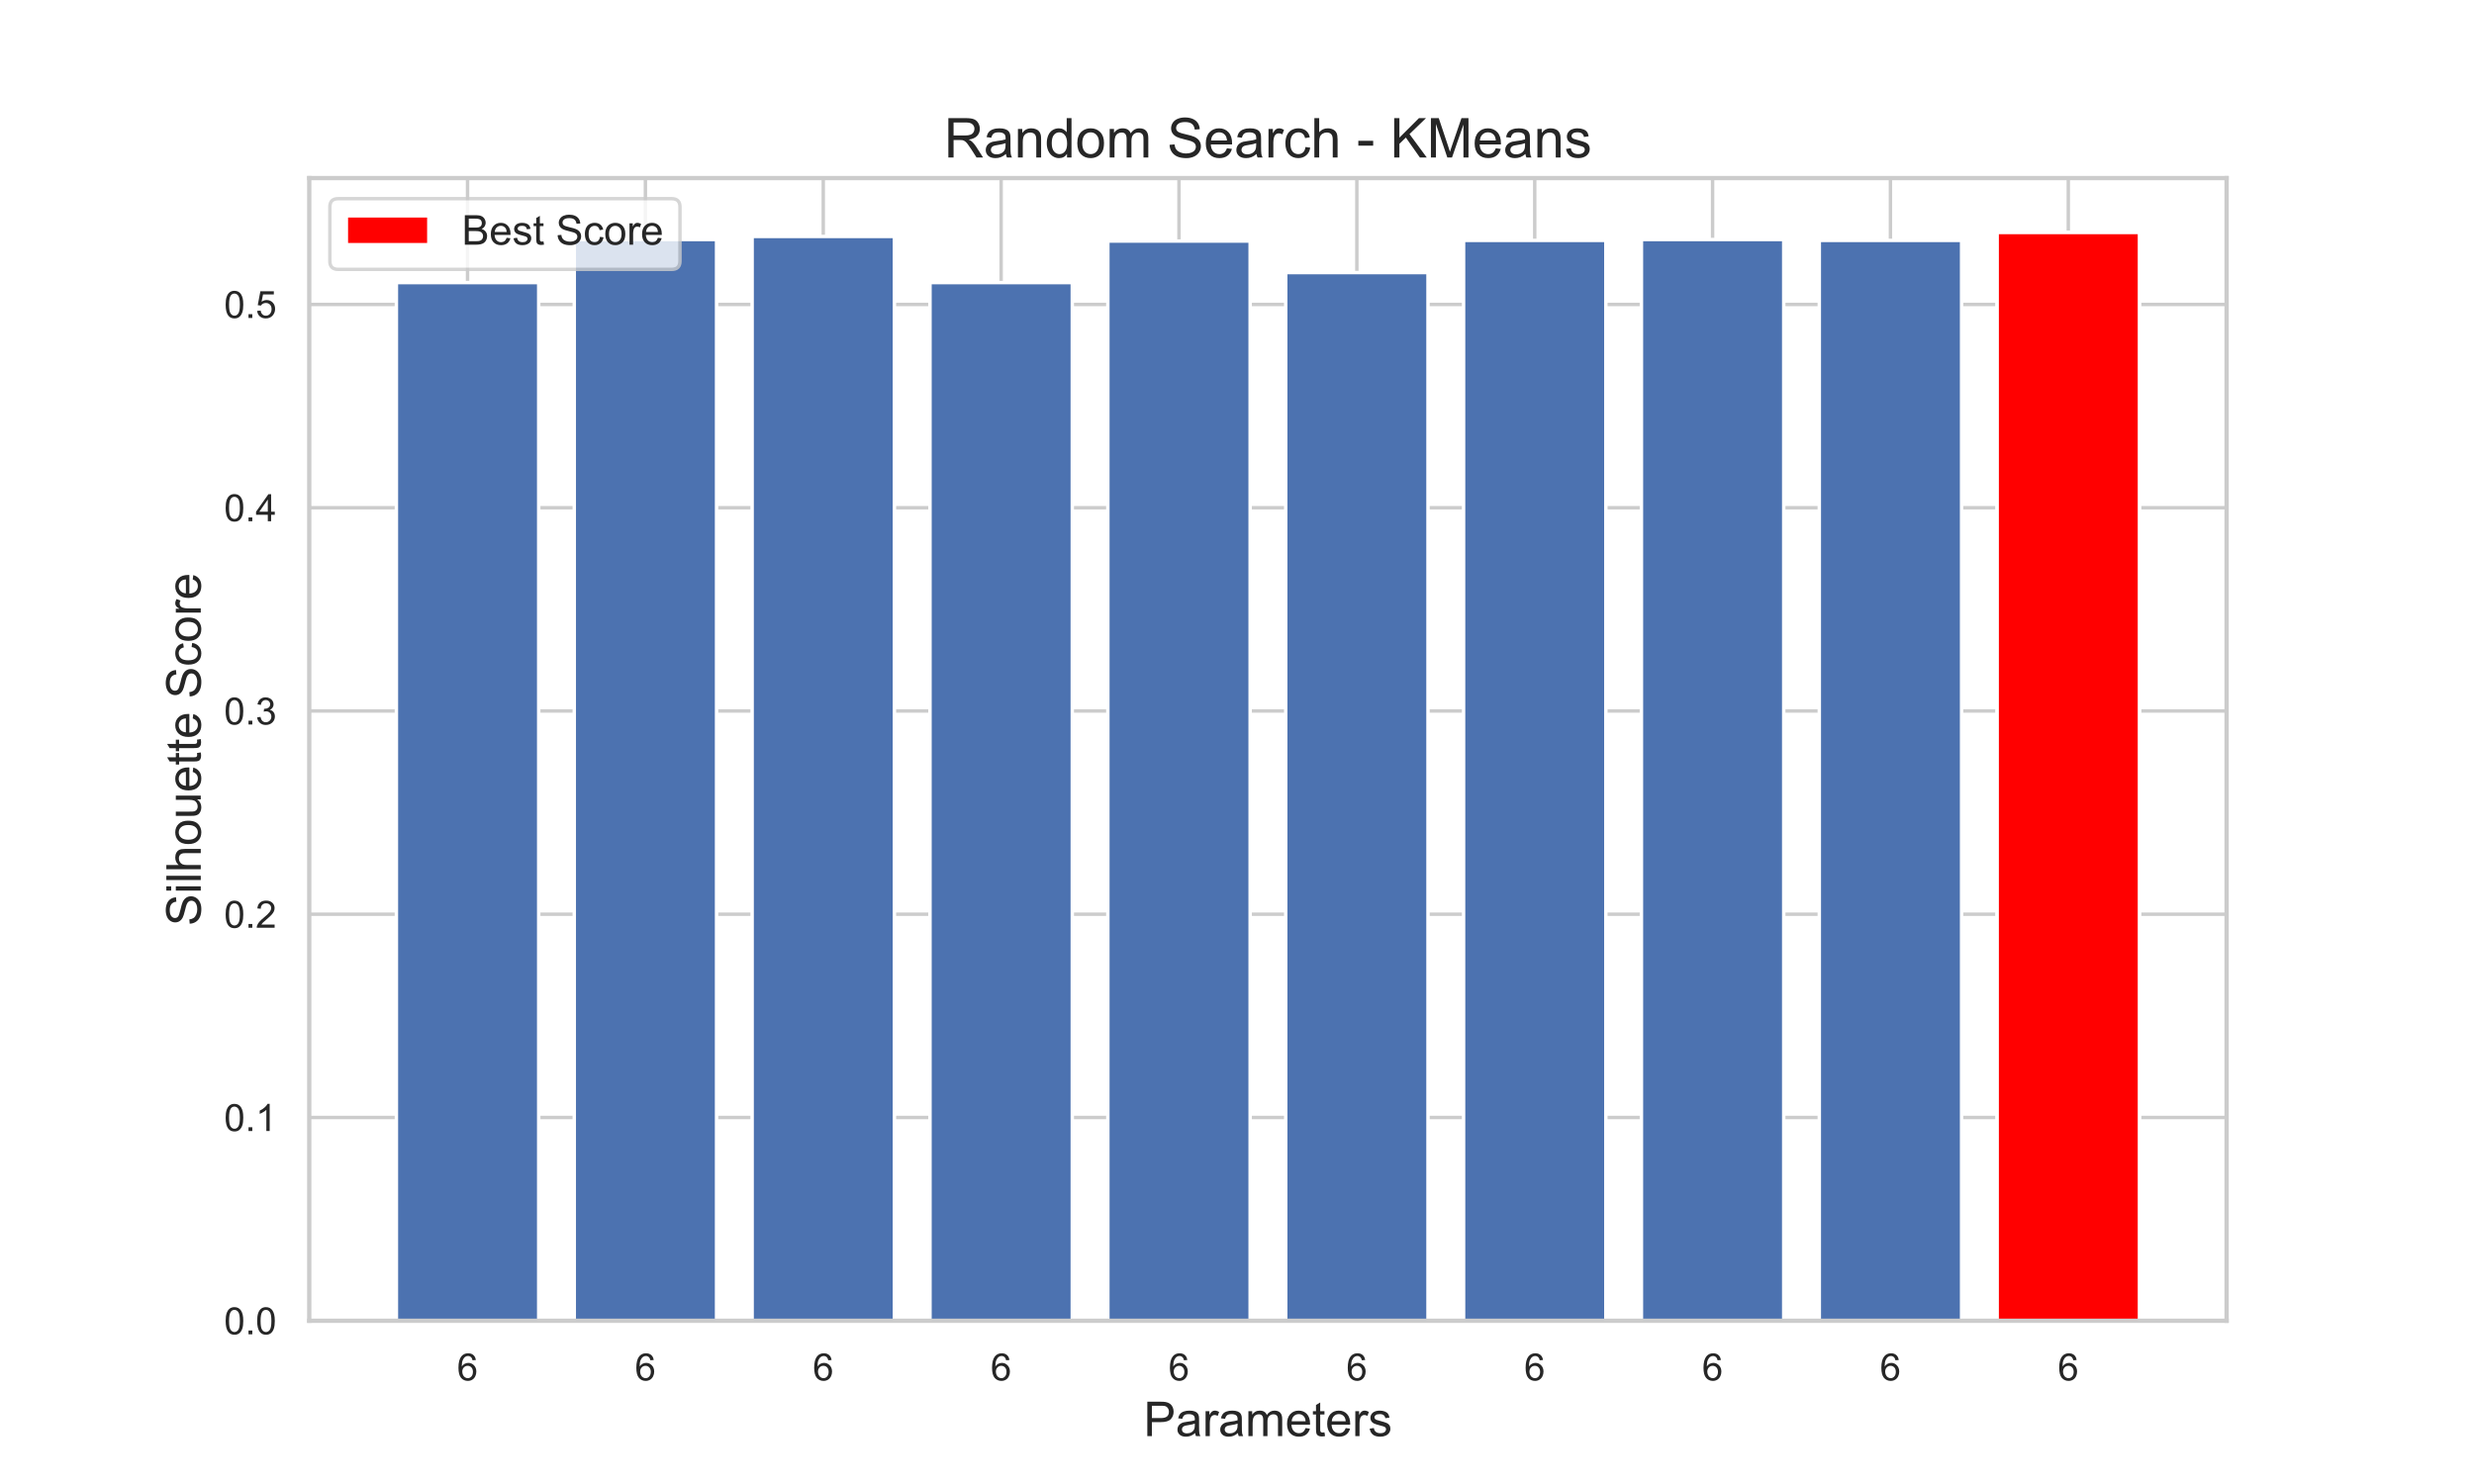
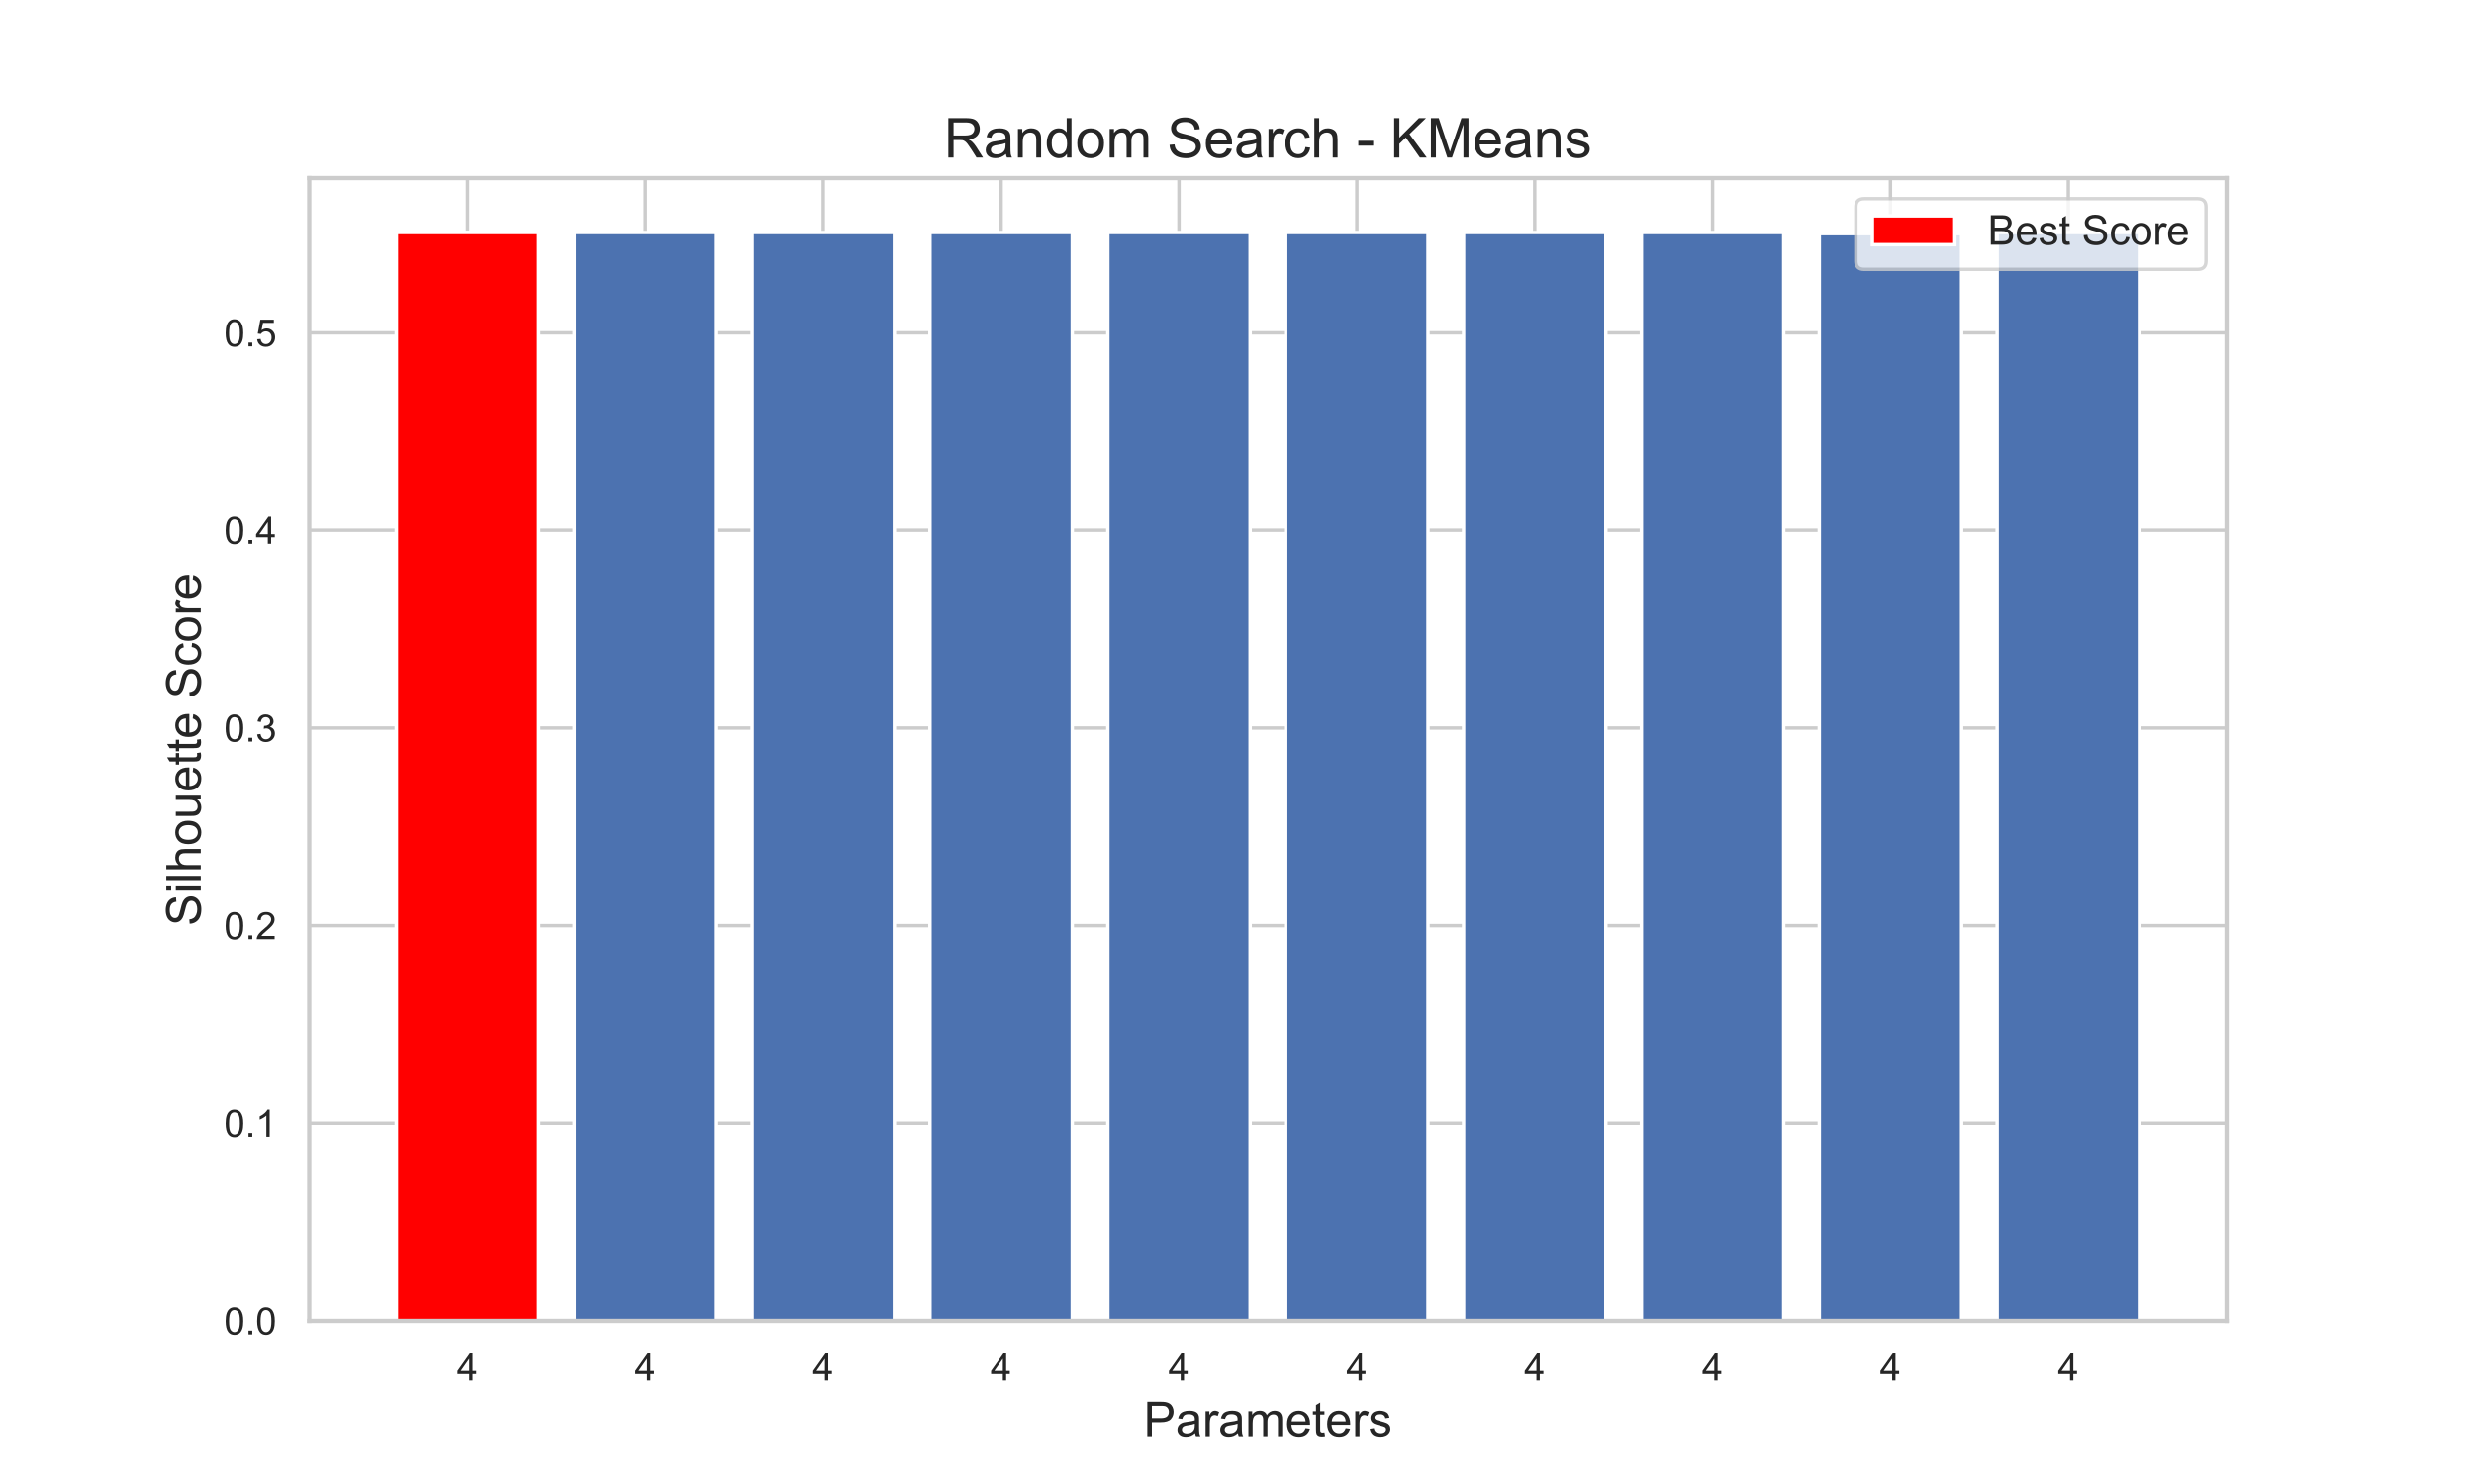
<svg xmlns="http://www.w3.org/2000/svg" xmlns:xlink="http://www.w3.org/1999/xlink" width="720pt" height="432pt" viewBox="0 0 720 432" version="1.1">
  <defs>
    <style type="text/css">*{stroke-linejoin: round; stroke-linecap: butt}</style>
  </defs>
  <g id="figure_1">
    <g id="patch_1">
      <path d="M 0 432  L 720 432  L 720 0  L 0 0  z " style="fill: #ffffff" />
    </g>
    <g id="axes_1">
      <g id="patch_2">
        <path d="M 90 384.48  L 648 384.48  L 648 51.84  L 90 51.84  z " style="fill: #ffffff" />
      </g>
      <g id="matplotlib.axis_1">
        <g id="xtick_1">
          <g id="line2d_1">
-             <path d="M 136.069 384.48  L 136.069 51.84  " clip-path="url(#p07b2044333)" style="fill: none; stroke: #cccccc; stroke-linecap: round" />
+             <path d="M 136.069 384.48  L 136.069 51.84  " clip-path="url(#pa84cc6e5fb)" style="fill: none; stroke: #cccccc; stroke-linecap: round" />
          </g>
          <g id="text_1">
            <g style="fill: #262626" transform="translate(133.0101 401.8536) scale(0.11 -0.11)">
              <defs>
-                 <path id="ArialMT-36" d="M 3184 3459  L 2625 3416  Q 2550 3747 2413 3897  Q 2184 4138 1850 4138  Q 1581 4138 1378 3988  Q 1113 3794 959 3422  Q 806 3050 800 2363  Q 1003 2672 1297 2822  Q 1591 2972 1913 2972  Q 2475 2972 2870 2558  Q 3266 2144 3266 1488  Q 3266 1056 3080 686  Q 2894 316 2569 119  Q 2244 -78 1831 -78  Q 1128 -78 684 439  Q 241 956 241 2144  Q 241 3472 731 4075  Q 1159 4600 1884 4600  Q 2425 4600 2770 4297  Q 3116 3994 3184 3459  z M 888 1484  Q 888 1194 1011 928  Q 1134 663 1356 523  Q 1578 384 1822 384  Q 2178 384 2434 671  Q 2691 959 2691 1453  Q 2691 1928 2437 2201  Q 2184 2475 1800 2475  Q 1419 2475 1153 2201  Q 888 1928 888 1484  z " transform="scale(0.015625)" />
-               </defs>
-               <use xlink:href="#ArialMT-36" />
+                 <path id="ArialMT-34" d="M 2069 0  L 2069 1097  L 81 1097  L 81 1613  L 2172 4581  L 2631 4581  L 2631 1613  L 3250 1613  L 3250 1097  L 2631 1097  L 2631 0  L 2069 0  z M 2069 1613  L 2069 3678  L 634 1613  L 2069 1613  z " transform="scale(0.015625)" />
+               </defs>
+               <use xlink:href="#ArialMT-34" />
            </g>
          </g>
        </g>
        <g id="xtick_2">
          <g id="line2d_2">
-             <path d="M 187.831 384.48  L 187.831 51.84  " clip-path="url(#p07b2044333)" style="fill: none; stroke: #cccccc; stroke-linecap: round" />
+             <path d="M 187.831 384.48  L 187.831 51.84  " clip-path="url(#pa84cc6e5fb)" style="fill: none; stroke: #cccccc; stroke-linecap: round" />
          </g>
          <g id="text_2">
            <g style="fill: #262626" transform="translate(184.7727 401.8536) scale(0.11 -0.11)">
-               <use xlink:href="#ArialMT-36" />
+               <use xlink:href="#ArialMT-34" />
            </g>
          </g>
        </g>
        <g id="xtick_3">
          <g id="line2d_3">
-             <path d="M 239.594 384.48  L 239.594 51.84  " clip-path="url(#p07b2044333)" style="fill: none; stroke: #cccccc; stroke-linecap: round" />
+             <path d="M 239.594 384.48  L 239.594 51.84  " clip-path="url(#pa84cc6e5fb)" style="fill: none; stroke: #cccccc; stroke-linecap: round" />
          </g>
          <g id="text_3">
            <g style="fill: #262626" transform="translate(236.5352 401.8536) scale(0.11 -0.11)">
-               <use xlink:href="#ArialMT-36" />
+               <use xlink:href="#ArialMT-34" />
            </g>
          </g>
        </g>
        <g id="xtick_4">
          <g id="line2d_4">
-             <path d="M 291.356 384.48  L 291.356 51.84  " clip-path="url(#p07b2044333)" style="fill: none; stroke: #cccccc; stroke-linecap: round" />
+             <path d="M 291.356 384.48  L 291.356 51.84  " clip-path="url(#pa84cc6e5fb)" style="fill: none; stroke: #cccccc; stroke-linecap: round" />
          </g>
          <g id="text_4">
            <g style="fill: #262626" transform="translate(288.2977 401.8536) scale(0.11 -0.11)">
-               <use xlink:href="#ArialMT-36" />
+               <use xlink:href="#ArialMT-34" />
            </g>
          </g>
        </g>
        <g id="xtick_5">
          <g id="line2d_5">
-             <path d="M 343.119 384.48  L 343.119 51.84  " clip-path="url(#p07b2044333)" style="fill: none; stroke: #cccccc; stroke-linecap: round" />
+             <path d="M 343.119 384.48  L 343.119 51.84  " clip-path="url(#pa84cc6e5fb)" style="fill: none; stroke: #cccccc; stroke-linecap: round" />
          </g>
          <g id="text_5">
            <g style="fill: #262626" transform="translate(340.0602 401.8536) scale(0.11 -0.11)">
-               <use xlink:href="#ArialMT-36" />
+               <use xlink:href="#ArialMT-34" />
            </g>
          </g>
        </g>
        <g id="xtick_6">
          <g id="line2d_6">
-             <path d="M 394.881 384.48  L 394.881 51.84  " clip-path="url(#p07b2044333)" style="fill: none; stroke: #cccccc; stroke-linecap: round" />
+             <path d="M 394.881 384.48  L 394.881 51.84  " clip-path="url(#pa84cc6e5fb)" style="fill: none; stroke: #cccccc; stroke-linecap: round" />
          </g>
          <g id="text_6">
            <g style="fill: #262626" transform="translate(391.8227 401.8536) scale(0.11 -0.11)">
-               <use xlink:href="#ArialMT-36" />
+               <use xlink:href="#ArialMT-34" />
            </g>
          </g>
        </g>
        <g id="xtick_7">
          <g id="line2d_7">
-             <path d="M 446.644 384.48  L 446.644 51.84  " clip-path="url(#p07b2044333)" style="fill: none; stroke: #cccccc; stroke-linecap: round" />
+             <path d="M 446.644 384.48  L 446.644 51.84  " clip-path="url(#pa84cc6e5fb)" style="fill: none; stroke: #cccccc; stroke-linecap: round" />
          </g>
          <g id="text_7">
            <g style="fill: #262626" transform="translate(443.5853 401.8536) scale(0.11 -0.11)">
-               <use xlink:href="#ArialMT-36" />
+               <use xlink:href="#ArialMT-34" />
            </g>
          </g>
        </g>
        <g id="xtick_8">
          <g id="line2d_8">
-             <path d="M 498.406 384.48  L 498.406 51.84  " clip-path="url(#p07b2044333)" style="fill: none; stroke: #cccccc; stroke-linecap: round" />
+             <path d="M 498.406 384.48  L 498.406 51.84  " clip-path="url(#pa84cc6e5fb)" style="fill: none; stroke: #cccccc; stroke-linecap: round" />
          </g>
          <g id="text_8">
            <g style="fill: #262626" transform="translate(495.3478 401.8536) scale(0.11 -0.11)">
-               <use xlink:href="#ArialMT-36" />
+               <use xlink:href="#ArialMT-34" />
            </g>
          </g>
        </g>
        <g id="xtick_9">
          <g id="line2d_9">
-             <path d="M 550.169 384.48  L 550.169 51.84  " clip-path="url(#p07b2044333)" style="fill: none; stroke: #cccccc; stroke-linecap: round" />
+             <path d="M 550.169 384.48  L 550.169 51.84  " clip-path="url(#pa84cc6e5fb)" style="fill: none; stroke: #cccccc; stroke-linecap: round" />
          </g>
          <g id="text_9">
            <g style="fill: #262626" transform="translate(547.1103 401.8536) scale(0.11 -0.11)">
-               <use xlink:href="#ArialMT-36" />
+               <use xlink:href="#ArialMT-34" />
            </g>
          </g>
        </g>
        <g id="xtick_10">
          <g id="line2d_10">
-             <path d="M 601.931 384.48  L 601.931 51.84  " clip-path="url(#p07b2044333)" style="fill: none; stroke: #cccccc; stroke-linecap: round" />
+             <path d="M 601.931 384.48  L 601.931 51.84  " clip-path="url(#pa84cc6e5fb)" style="fill: none; stroke: #cccccc; stroke-linecap: round" />
          </g>
          <g id="text_10">
            <g style="fill: #262626" transform="translate(598.8728 401.8536) scale(0.11 -0.11)">
-               <use xlink:href="#ArialMT-36" />
+               <use xlink:href="#ArialMT-34" />
            </g>
          </g>
        </g>
        <g id="text_11">
          <g style="fill: #262626" transform="translate(332.8231 418.0608) scale(0.14 -0.14)">
            <defs>
              <path id="ArialMT-50" d="M 494 0  L 494 4581  L 2222 4581  Q 2678 4581 2919 4538  Q 3256 4481 3484 4323  Q 3713 4166 3852 3881  Q 3991 3597 3991 3256  Q 3991 2672 3619 2267  Q 3247 1863 2275 1863  L 1100 1863  L 1100 0  L 494 0  z M 1100 2403  L 2284 2403  Q 2872 2403 3119 2622  Q 3366 2841 3366 3238  Q 3366 3525 3220 3729  Q 3075 3934 2838 4000  Q 2684 4041 2272 4041  L 1100 4041  L 1100 2403  z " transform="scale(0.015625)" />
              <path id="ArialMT-61" d="M 2588 409  Q 2275 144 1986 34  Q 1697 -75 1366 -75  Q 819 -75 525 192  Q 231 459 231 875  Q 231 1119 342 1320  Q 453 1522 633 1644  Q 813 1766 1038 1828  Q 1203 1872 1538 1913  Q 2219 1994 2541 2106  Q 2544 2222 2544 2253  Q 2544 2597 2384 2738  Q 2169 2928 1744 2928  Q 1347 2928 1158 2789  Q 969 2650 878 2297  L 328 2372  Q 403 2725 575 2942  Q 747 3159 1072 3276  Q 1397 3394 1825 3394  Q 2250 3394 2515 3294  Q 2781 3194 2906 3042  Q 3031 2891 3081 2659  Q 3109 2516 3109 2141  L 3109 1391  Q 3109 606 3145 398  Q 3181 191 3288 0  L 2700 0  Q 2613 175 2588 409  z M 2541 1666  Q 2234 1541 1622 1453  Q 1275 1403 1131 1340  Q 988 1278 909 1158  Q 831 1038 831 891  Q 831 666 1001 516  Q 1172 366 1500 366  Q 1825 366 2078 508  Q 2331 650 2450 897  Q 2541 1088 2541 1459  L 2541 1666  z " transform="scale(0.015625)" />
              <path id="ArialMT-72" d="M 416 0  L 416 3319  L 922 3319  L 922 2816  Q 1116 3169 1280 3281  Q 1444 3394 1641 3394  Q 1925 3394 2219 3213  L 2025 2691  Q 1819 2813 1613 2813  Q 1428 2813 1281 2702  Q 1134 2591 1072 2394  Q 978 2094 978 1738  L 978 0  L 416 0  z " transform="scale(0.015625)" />
              <path id="ArialMT-6d" d="M 422 0  L 422 3319  L 925 3319  L 925 2853  Q 1081 3097 1340 3245  Q 1600 3394 1931 3394  Q 2300 3394 2536 3241  Q 2772 3088 2869 2813  Q 3263 3394 3894 3394  Q 4388 3394 4653 3120  Q 4919 2847 4919 2278  L 4919 0  L 4359 0  L 4359 2091  Q 4359 2428 4304 2576  Q 4250 2725 4106 2815  Q 3963 2906 3769 2906  Q 3419 2906 3187 2673  Q 2956 2441 2956 1928  L 2956 0  L 2394 0  L 2394 2156  Q 2394 2531 2256 2718  Q 2119 2906 1806 2906  Q 1569 2906 1367 2781  Q 1166 2656 1075 2415  Q 984 2175 984 1722  L 984 0  L 422 0  z " transform="scale(0.015625)" />
              <path id="ArialMT-65" d="M 2694 1069  L 3275 997  Q 3138 488 2766 206  Q 2394 -75 1816 -75  Q 1088 -75 661 373  Q 234 822 234 1631  Q 234 2469 665 2931  Q 1097 3394 1784 3394  Q 2450 3394 2872 2941  Q 3294 2488 3294 1666  Q 3294 1616 3291 1516  L 816 1516  Q 847 969 1125 678  Q 1403 388 1819 388  Q 2128 388 2347 550  Q 2566 713 2694 1069  z M 847 1978  L 2700 1978  Q 2663 2397 2488 2606  Q 2219 2931 1791 2931  Q 1403 2931 1139 2672  Q 875 2413 847 1978  z " transform="scale(0.015625)" />
              <path id="ArialMT-74" d="M 1650 503  L 1731 6  Q 1494 -44 1306 -44  Q 1000 -44 831 53  Q 663 150 594 308  Q 525 466 525 972  L 525 2881  L 113 2881  L 113 3319  L 525 3319  L 525 4141  L 1084 4478  L 1084 3319  L 1650 3319  L 1650 2881  L 1084 2881  L 1084 941  Q 1084 700 1114 631  Q 1144 563 1211 522  Q 1278 481 1403 481  Q 1497 481 1650 503  z " transform="scale(0.015625)" />
              <path id="ArialMT-73" d="M 197 991  L 753 1078  Q 800 744 1014 566  Q 1228 388 1613 388  Q 2000 388 2187 545  Q 2375 703 2375 916  Q 2375 1106 2209 1216  Q 2094 1291 1634 1406  Q 1016 1563 777 1677  Q 538 1791 414 1992  Q 291 2194 291 2438  Q 291 2659 392 2848  Q 494 3038 669 3163  Q 800 3259 1026 3326  Q 1253 3394 1513 3394  Q 1903 3394 2198 3281  Q 2494 3169 2634 2976  Q 2775 2784 2828 2463  L 2278 2388  Q 2241 2644 2061 2787  Q 1881 2931 1553 2931  Q 1166 2931 1000 2803  Q 834 2675 834 2503  Q 834 2394 903 2306  Q 972 2216 1119 2156  Q 1203 2125 1616 2013  Q 2213 1853 2448 1751  Q 2684 1650 2818 1456  Q 2953 1263 2953 975  Q 2953 694 2789 445  Q 2625 197 2315 61  Q 2006 -75 1616 -75  Q 969 -75 630 194  Q 291 463 197 991  z " transform="scale(0.015625)" />
            </defs>
            <use xlink:href="#ArialMT-50" />
            <use xlink:href="#ArialMT-61" x="66.699" />
            <use xlink:href="#ArialMT-72" x="122.314" />
            <use xlink:href="#ArialMT-61" x="155.615" />
            <use xlink:href="#ArialMT-6d" x="211.23" />
            <use xlink:href="#ArialMT-65" x="294.531" />
            <use xlink:href="#ArialMT-74" x="350.146" />
            <use xlink:href="#ArialMT-65" x="377.93" />
            <use xlink:href="#ArialMT-72" x="433.545" />
            <use xlink:href="#ArialMT-73" x="466.846" />
          </g>
        </g>
      </g>
      <g id="matplotlib.axis_2">
        <g id="ytick_1">
          <g id="line2d_11">
-             <path d="M 90 384.48  L 648 384.48  " clip-path="url(#p07b2044333)" style="fill: none; stroke: #cccccc; stroke-linecap: round" />
+             <path d="M 90 384.48  L 648 384.48  " clip-path="url(#pa84cc6e5fb)" style="fill: none; stroke: #cccccc; stroke-linecap: round" />
          </g>
          <g id="text_12">
            <g style="fill: #262626" transform="translate(65.21 388.4168) scale(0.11 -0.11)">
              <defs>
                <path id="ArialMT-30" d="M 266 2259  Q 266 3072 433 3567  Q 600 4063 929 4331  Q 1259 4600 1759 4600  Q 2128 4600 2406 4451  Q 2684 4303 2865 4023  Q 3047 3744 3150 3342  Q 3253 2941 3253 2259  Q 3253 1453 3087 958  Q 2922 463 2592 192  Q 2263 -78 1759 -78  Q 1097 -78 719 397  Q 266 969 266 2259  z M 844 2259  Q 844 1131 1108 757  Q 1372 384 1759 384  Q 2147 384 2411 759  Q 2675 1134 2675 2259  Q 2675 3391 2411 3762  Q 2147 4134 1753 4134  Q 1366 4134 1134 3806  Q 844 3388 844 2259  z " transform="scale(0.015625)" />
                <path id="ArialMT-2e" d="M 581 0  L 581 641  L 1222 641  L 1222 0  L 581 0  z " transform="scale(0.015625)" />
              </defs>
              <use xlink:href="#ArialMT-30" />
              <use xlink:href="#ArialMT-2e" x="55.615" />
              <use xlink:href="#ArialMT-30" x="83.398" />
            </g>
          </g>
        </g>
        <g id="ytick_2">
          <g id="line2d_12">
-             <path d="M 90 325.309  L 648 325.309  " clip-path="url(#p07b2044333)" style="fill: none; stroke: #cccccc; stroke-linecap: round" />
+             <path d="M 90 326.963  L 648 326.963  " clip-path="url(#pa84cc6e5fb)" style="fill: none; stroke: #cccccc; stroke-linecap: round" />
          </g>
          <g id="text_13">
-             <g style="fill: #262626" transform="translate(65.21 329.2455) scale(0.11 -0.11)">
+             <g style="fill: #262626" transform="translate(65.21 330.9001) scale(0.11 -0.11)">
              <defs>
                <path id="ArialMT-31" d="M 2384 0  L 1822 0  L 1822 3584  Q 1619 3391 1289 3197  Q 959 3003 697 2906  L 697 3450  Q 1169 3672 1522 3987  Q 1875 4303 2022 4600  L 2384 4600  L 2384 0  z " transform="scale(0.015625)" />
              </defs>
              <use xlink:href="#ArialMT-30" />
              <use xlink:href="#ArialMT-2e" x="55.615" />
              <use xlink:href="#ArialMT-31" x="83.398" />
            </g>
          </g>
        </g>
        <g id="ytick_3">
          <g id="line2d_13">
-             <path d="M 90 266.137  L 648 266.137  " clip-path="url(#p07b2044333)" style="fill: none; stroke: #cccccc; stroke-linecap: round" />
+             <path d="M 90 269.447  L 648 269.447  " clip-path="url(#pa84cc6e5fb)" style="fill: none; stroke: #cccccc; stroke-linecap: round" />
          </g>
          <g id="text_14">
-             <g style="fill: #262626" transform="translate(65.21 270.0743) scale(0.11 -0.11)">
+             <g style="fill: #262626" transform="translate(65.21 273.3834) scale(0.11 -0.11)">
              <defs>
                <path id="ArialMT-32" d="M 3222 541  L 3222 0  L 194 0  Q 188 203 259 391  Q 375 700 629 1000  Q 884 1300 1366 1694  Q 2113 2306 2375 2664  Q 2638 3022 2638 3341  Q 2638 3675 2398 3904  Q 2159 4134 1775 4134  Q 1369 4134 1125 3890  Q 881 3647 878 3216  L 300 3275  Q 359 3922 746 4261  Q 1134 4600 1788 4600  Q 2447 4600 2831 4234  Q 3216 3869 3216 3328  Q 3216 3053 3103 2787  Q 2991 2522 2730 2228  Q 2469 1934 1863 1422  Q 1356 997 1212 845  Q 1069 694 975 541  L 3222 541  z " transform="scale(0.015625)" />
              </defs>
              <use xlink:href="#ArialMT-30" />
              <use xlink:href="#ArialMT-2e" x="55.615" />
              <use xlink:href="#ArialMT-32" x="83.398" />
            </g>
          </g>
        </g>
        <g id="ytick_4">
          <g id="line2d_14">
-             <path d="M 90 206.966  L 648 206.966  " clip-path="url(#p07b2044333)" style="fill: none; stroke: #cccccc; stroke-linecap: round" />
+             <path d="M 90 211.93  L 648 211.93  " clip-path="url(#pa84cc6e5fb)" style="fill: none; stroke: #cccccc; stroke-linecap: round" />
          </g>
          <g id="text_15">
-             <g style="fill: #262626" transform="translate(65.21 210.903) scale(0.11 -0.11)">
+             <g style="fill: #262626" transform="translate(65.21 215.8667) scale(0.11 -0.11)">
              <defs>
                <path id="ArialMT-33" d="M 269 1209  L 831 1284  Q 928 806 1161 595  Q 1394 384 1728 384  Q 2125 384 2398 659  Q 2672 934 2672 1341  Q 2672 1728 2419 1979  Q 2166 2231 1775 2231  Q 1616 2231 1378 2169  L 1441 2663  Q 1497 2656 1531 2656  Q 1891 2656 2178 2843  Q 2466 3031 2466 3422  Q 2466 3731 2256 3934  Q 2047 4138 1716 4138  Q 1388 4138 1169 3931  Q 950 3725 888 3313  L 325 3413  Q 428 3978 793 4289  Q 1159 4600 1703 4600  Q 2078 4600 2393 4439  Q 2709 4278 2876 4000  Q 3044 3722 3044 3409  Q 3044 3113 2884 2869  Q 2725 2625 2413 2481  Q 2819 2388 3044 2092  Q 3269 1797 3269 1353  Q 3269 753 2831 336  Q 2394 -81 1725 -81  Q 1122 -81 723 278  Q 325 638 269 1209  z " transform="scale(0.015625)" />
              </defs>
              <use xlink:href="#ArialMT-30" />
              <use xlink:href="#ArialMT-2e" x="55.615" />
              <use xlink:href="#ArialMT-33" x="83.398" />
            </g>
          </g>
        </g>
        <g id="ytick_5">
          <g id="line2d_15">
-             <path d="M 90 147.795  L 648 147.795  " clip-path="url(#p07b2044333)" style="fill: none; stroke: #cccccc; stroke-linecap: round" />
+             <path d="M 90 154.413  L 648 154.413  " clip-path="url(#pa84cc6e5fb)" style="fill: none; stroke: #cccccc; stroke-linecap: round" />
          </g>
          <g id="text_16">
-             <g style="fill: #262626" transform="translate(65.21 151.7318) scale(0.11 -0.11)">
-               <defs>
-                 <path id="ArialMT-34" d="M 2069 0  L 2069 1097  L 81 1097  L 81 1613  L 2172 4581  L 2631 4581  L 2631 1613  L 3250 1613  L 3250 1097  L 2631 1097  L 2631 0  L 2069 0  z M 2069 1613  L 2069 3678  L 634 1613  L 2069 1613  z " transform="scale(0.015625)" />
-               </defs>
+             <g style="fill: #262626" transform="translate(65.21 158.35) scale(0.11 -0.11)">
              <use xlink:href="#ArialMT-30" />
              <use xlink:href="#ArialMT-2e" x="55.615" />
              <use xlink:href="#ArialMT-34" x="83.398" />
            </g>
          </g>
        </g>
        <g id="ytick_6">
          <g id="line2d_16">
-             <path d="M 90 88.624  L 648 88.624  " clip-path="url(#p07b2044333)" style="fill: none; stroke: #cccccc; stroke-linecap: round" />
+             <path d="M 90 96.896  L 648 96.896  " clip-path="url(#pa84cc6e5fb)" style="fill: none; stroke: #cccccc; stroke-linecap: round" />
          </g>
          <g id="text_17">
-             <g style="fill: #262626" transform="translate(65.21 92.56053) scale(0.11 -0.11)">
+             <g style="fill: #262626" transform="translate(65.21 100.8333) scale(0.11 -0.11)">
              <defs>
                <path id="ArialMT-35" d="M 266 1200  L 856 1250  Q 922 819 1161 601  Q 1400 384 1738 384  Q 2144 384 2425 690  Q 2706 997 2706 1503  Q 2706 1984 2436 2262  Q 2166 2541 1728 2541  Q 1456 2541 1237 2417  Q 1019 2294 894 2097  L 366 2166  L 809 4519  L 3088 4519  L 3088 3981  L 1259 3981  L 1013 2750  Q 1425 3038 1878 3038  Q 2478 3038 2890 2622  Q 3303 2206 3303 1553  Q 3303 931 2941 478  Q 2500 -78 1738 -78  Q 1113 -78 717 272  Q 322 622 266 1200  z " transform="scale(0.015625)" />
              </defs>
              <use xlink:href="#ArialMT-30" />
              <use xlink:href="#ArialMT-2e" x="55.615" />
              <use xlink:href="#ArialMT-35" x="83.398" />
            </g>
          </g>
        </g>
        <g id="text_18">
          <g style="fill: #262626" transform="translate(58.4275 269.5225) rotate(-90) scale(0.14 -0.14)">
            <defs>
              <path id="ArialMT-53" d="M 288 1472  L 859 1522  Q 900 1178 1048 958  Q 1197 738 1509 602  Q 1822 466 2213 466  Q 2559 466 2825 569  Q 3091 672 3220 851  Q 3350 1031 3350 1244  Q 3350 1459 3225 1620  Q 3100 1781 2813 1891  Q 2628 1963 1997 2114  Q 1366 2266 1113 2400  Q 784 2572 623 2826  Q 463 3081 463 3397  Q 463 3744 659 4045  Q 856 4347 1234 4503  Q 1613 4659 2075 4659  Q 2584 4659 2973 4495  Q 3363 4331 3572 4012  Q 3781 3694 3797 3291  L 3216 3247  Q 3169 3681 2898 3903  Q 2628 4125 2100 4125  Q 1550 4125 1298 3923  Q 1047 3722 1047 3438  Q 1047 3191 1225 3031  Q 1400 2872 2139 2705  Q 2878 2538 3153 2413  Q 3553 2228 3743 1945  Q 3934 1663 3934 1294  Q 3934 928 3725 604  Q 3516 281 3123 101  Q 2731 -78 2241 -78  Q 1619 -78 1198 103  Q 778 284 539 648  Q 300 1013 288 1472  z " transform="scale(0.015625)" />
              <path id="ArialMT-69" d="M 425 3934  L 425 4581  L 988 4581  L 988 3934  L 425 3934  z M 425 0  L 425 3319  L 988 3319  L 988 0  L 425 0  z " transform="scale(0.015625)" />
              <path id="ArialMT-6c" d="M 409 0  L 409 4581  L 972 4581  L 972 0  L 409 0  z " transform="scale(0.015625)" />
              <path id="ArialMT-68" d="M 422 0  L 422 4581  L 984 4581  L 984 2938  Q 1378 3394 1978 3394  Q 2347 3394 2619 3248  Q 2891 3103 3008 2847  Q 3125 2591 3125 2103  L 3125 0  L 2563 0  L 2563 2103  Q 2563 2525 2380 2717  Q 2197 2909 1863 2909  Q 1613 2909 1392 2779  Q 1172 2650 1078 2428  Q 984 2206 984 1816  L 984 0  L 422 0  z " transform="scale(0.015625)" />
              <path id="ArialMT-6f" d="M 213 1659  Q 213 2581 725 3025  Q 1153 3394 1769 3394  Q 2453 3394 2887 2945  Q 3322 2497 3322 1706  Q 3322 1066 3130 698  Q 2938 331 2570 128  Q 2203 -75 1769 -75  Q 1072 -75 642 372  Q 213 819 213 1659  z M 791 1659  Q 791 1022 1069 705  Q 1347 388 1769 388  Q 2188 388 2466 706  Q 2744 1025 2744 1678  Q 2744 2294 2464 2611  Q 2184 2928 1769 2928  Q 1347 2928 1069 2612  Q 791 2297 791 1659  z " transform="scale(0.015625)" />
              <path id="ArialMT-75" d="M 2597 0  L 2597 488  Q 2209 -75 1544 -75  Q 1250 -75 995 37  Q 741 150 617 320  Q 494 491 444 738  Q 409 903 409 1263  L 409 3319  L 972 3319  L 972 1478  Q 972 1038 1006 884  Q 1059 663 1231 536  Q 1403 409 1656 409  Q 1909 409 2131 539  Q 2353 669 2445 892  Q 2538 1116 2538 1541  L 2538 3319  L 3100 3319  L 3100 0  L 2597 0  z " transform="scale(0.015625)" />
              <path id="ArialMT-20" transform="scale(0.015625)" />
              <path id="ArialMT-63" d="M 2588 1216  L 3141 1144  Q 3050 572 2676 248  Q 2303 -75 1759 -75  Q 1078 -75 664 370  Q 250 816 250 1647  Q 250 2184 428 2587  Q 606 2991 970 3192  Q 1334 3394 1763 3394  Q 2303 3394 2647 3120  Q 2991 2847 3088 2344  L 2541 2259  Q 2463 2594 2264 2762  Q 2066 2931 1784 2931  Q 1359 2931 1093 2626  Q 828 2322 828 1663  Q 828 994 1084 691  Q 1341 388 1753 388  Q 2084 388 2306 591  Q 2528 794 2588 1216  z " transform="scale(0.015625)" />
            </defs>
            <use xlink:href="#ArialMT-53" />
            <use xlink:href="#ArialMT-69" x="66.699" />
            <use xlink:href="#ArialMT-6c" x="88.916" />
            <use xlink:href="#ArialMT-68" x="111.133" />
            <use xlink:href="#ArialMT-6f" x="166.748" />
            <use xlink:href="#ArialMT-75" x="222.363" />
            <use xlink:href="#ArialMT-65" x="277.979" />
            <use xlink:href="#ArialMT-74" x="333.594" />
            <use xlink:href="#ArialMT-74" x="361.377" />
            <use xlink:href="#ArialMT-65" x="389.16" />
            <use xlink:href="#ArialMT-20" x="444.775" />
            <use xlink:href="#ArialMT-53" x="472.559" />
            <use xlink:href="#ArialMT-63" x="539.258" />
            <use xlink:href="#ArialMT-6f" x="589.258" />
            <use xlink:href="#ArialMT-72" x="644.873" />
            <use xlink:href="#ArialMT-65" x="678.174" />
          </g>
        </g>
      </g>
      <g id="patch_3">
-         <path d="M 115.364 384.48  L 156.774 384.48  L 156.774 82.263  L 115.364 82.263  z " clip-path="url(#p07b2044333)" style="fill: #4c72b0; stroke: #ffffff; stroke-linejoin: miter" />
+         <path d="M 115.364 384.48  L 156.774 384.48  L 156.774 67.68  L 115.364 67.68  z " clip-path="url(#pa84cc6e5fb)" style="fill: #4c72b0; stroke: #ffffff; stroke-linejoin: miter" />
      </g>
      <g id="patch_4">
-         <path d="M 167.126 384.48  L 208.536 384.48  L 208.536 69.729  L 167.126 69.729  z " clip-path="url(#p07b2044333)" style="fill: #4c72b0; stroke: #ffffff; stroke-linejoin: miter" />
+         <path d="M 167.126 384.48  L 208.536 384.48  L 208.536 67.68  L 167.126 67.68  z " clip-path="url(#pa84cc6e5fb)" style="fill: #4c72b0; stroke: #ffffff; stroke-linejoin: miter" />
      </g>
      <g id="patch_5">
-         <path d="M 218.889 384.48  L 260.299 384.48  L 260.299 68.835  L 218.889 68.835  z " clip-path="url(#p07b2044333)" style="fill: #4c72b0; stroke: #ffffff; stroke-linejoin: miter" />
+         <path d="M 218.889 384.48  L 260.299 384.48  L 260.299 67.68  L 218.889 67.68  z " clip-path="url(#pa84cc6e5fb)" style="fill: #4c72b0; stroke: #ffffff; stroke-linejoin: miter" />
      </g>
      <g id="patch_6">
-         <path d="M 270.651 384.48  L 312.061 384.48  L 312.061 82.263  L 270.651 82.263  z " clip-path="url(#p07b2044333)" style="fill: #4c72b0; stroke: #ffffff; stroke-linejoin: miter" />
+         <path d="M 270.651 384.48  L 312.061 384.48  L 312.061 67.68  L 270.651 67.68  z " clip-path="url(#pa84cc6e5fb)" style="fill: #4c72b0; stroke: #ffffff; stroke-linejoin: miter" />
      </g>
      <g id="patch_7">
-         <path d="M 322.414 384.48  L 363.824 384.48  L 363.824 70.172  L 322.414 70.172  z " clip-path="url(#p07b2044333)" style="fill: #4c72b0; stroke: #ffffff; stroke-linejoin: miter" />
+         <path d="M 322.414 384.48  L 363.824 384.48  L 363.824 67.68  L 322.414 67.68  z " clip-path="url(#pa84cc6e5fb)" style="fill: #4c72b0; stroke: #ffffff; stroke-linejoin: miter" />
      </g>
      <g id="patch_8">
-         <path d="M 374.176 384.48  L 415.586 384.48  L 415.586 79.348  L 374.176 79.348  z " clip-path="url(#p07b2044333)" style="fill: #4c72b0; stroke: #ffffff; stroke-linejoin: miter" />
+         <path d="M 374.176 384.48  L 415.586 384.48  L 415.586 67.68  L 374.176 67.68  z " clip-path="url(#pa84cc6e5fb)" style="fill: #4c72b0; stroke: #ffffff; stroke-linejoin: miter" />
      </g>
      <g id="patch_9">
-         <path d="M 425.939 384.48  L 467.349 384.48  L 467.349 69.986  L 425.939 69.986  z " clip-path="url(#p07b2044333)" style="fill: #4c72b0; stroke: #ffffff; stroke-linejoin: miter" />
+         <path d="M 425.939 384.48  L 467.349 384.48  L 467.349 67.68  L 425.939 67.68  z " clip-path="url(#pa84cc6e5fb)" style="fill: #4c72b0; stroke: #ffffff; stroke-linejoin: miter" />
      </g>
      <g id="patch_10">
-         <path d="M 477.701 384.48  L 519.111 384.48  L 519.111 69.729  L 477.701 69.729  z " clip-path="url(#p07b2044333)" style="fill: #4c72b0; stroke: #ffffff; stroke-linejoin: miter" />
+         <path d="M 477.701 384.48  L 519.111 384.48  L 519.111 67.68  L 477.701 67.68  z " clip-path="url(#pa84cc6e5fb)" style="fill: #4c72b0; stroke: #ffffff; stroke-linejoin: miter" />
      </g>
      <g id="patch_11">
-         <path d="M 529.464 384.48  L 570.874 384.48  L 570.874 69.986  L 529.464 69.986  z " clip-path="url(#p07b2044333)" style="fill: #4c72b0; stroke: #ffffff; stroke-linejoin: miter" />
+         <path d="M 529.464 384.48  L 570.874 384.48  L 570.874 68.013  L 529.464 68.013  z " clip-path="url(#pa84cc6e5fb)" style="fill: #4c72b0; stroke: #ffffff; stroke-linejoin: miter" />
      </g>
      <g id="patch_12">
-         <path d="M 581.226 384.48  L 622.636 384.48  L 622.636 67.68  L 581.226 67.68  z " clip-path="url(#p07b2044333)" style="fill: #4c72b0; stroke: #ffffff; stroke-linejoin: miter" />
+         <path d="M 581.226 384.48  L 622.636 384.48  L 622.636 67.68  L 581.226 67.68  z " clip-path="url(#pa84cc6e5fb)" style="fill: #4c72b0; stroke: #ffffff; stroke-linejoin: miter" />
      </g>
      <g id="patch_13">
-         <path d="M 581.226 384.48  L 622.636 384.48  L 622.636 67.68  L 581.226 67.68  z " clip-path="url(#p07b2044333)" style="fill: #ff0000; stroke: #ffffff; stroke-linejoin: miter" />
+         <path d="M 115.364 384.48  L 156.774 384.48  L 156.774 67.68  L 115.364 67.68  z " clip-path="url(#pa84cc6e5fb)" style="fill: #ff0000; stroke: #ffffff; stroke-linejoin: miter" />
      </g>
      <g id="patch_14">
        <path d="M 90 384.48  L 90 51.84  " style="fill: none; stroke: #cccccc; stroke-width: 1.25; stroke-linejoin: miter; stroke-linecap: square" />
      </g>
      <g id="patch_15">
        <path d="M 648 384.48  L 648 51.84  " style="fill: none; stroke: #cccccc; stroke-width: 1.25; stroke-linejoin: miter; stroke-linecap: square" />
      </g>
      <g id="patch_16">
        <path d="M 90 384.48  L 648 384.48  " style="fill: none; stroke: #cccccc; stroke-width: 1.25; stroke-linejoin: miter; stroke-linecap: square" />
      </g>
      <g id="patch_17">
        <path d="M 90 51.84  L 648 51.84  " style="fill: none; stroke: #cccccc; stroke-width: 1.25; stroke-linejoin: miter; stroke-linecap: square" />
      </g>
      <g id="text_19">
        <g style="fill: #262626" transform="translate(274.74 45.84) scale(0.16 -0.16)">
          <defs>
            <path id="ArialMT-52" d="M 503 0  L 503 4581  L 2534 4581  Q 3147 4581 3465 4457  Q 3784 4334 3975 4021  Q 4166 3709 4166 3331  Q 4166 2844 3850 2509  Q 3534 2175 2875 2084  Q 3116 1969 3241 1856  Q 3506 1613 3744 1247  L 4541 0  L 3778 0  L 3172 953  Q 2906 1366 2734 1584  Q 2563 1803 2427 1890  Q 2291 1978 2150 2013  Q 2047 2034 1813 2034  L 1109 2034  L 1109 0  L 503 0  z M 1109 2559  L 2413 2559  Q 2828 2559 3062 2645  Q 3297 2731 3419 2920  Q 3541 3109 3541 3331  Q 3541 3656 3305 3865  Q 3069 4075 2559 4075  L 1109 4075  L 1109 2559  z " transform="scale(0.015625)" />
            <path id="ArialMT-6e" d="M 422 0  L 422 3319  L 928 3319  L 928 2847  Q 1294 3394 1984 3394  Q 2284 3394 2536 3286  Q 2788 3178 2913 3003  Q 3038 2828 3088 2588  Q 3119 2431 3119 2041  L 3119 0  L 2556 0  L 2556 2019  Q 2556 2363 2490 2533  Q 2425 2703 2258 2804  Q 2091 2906 1866 2906  Q 1506 2906 1245 2678  Q 984 2450 984 1813  L 984 0  L 422 0  z " transform="scale(0.015625)" />
            <path id="ArialMT-64" d="M 2575 0  L 2575 419  Q 2259 -75 1647 -75  Q 1250 -75 917 144  Q 584 363 401 755  Q 219 1147 219 1656  Q 219 2153 384 2558  Q 550 2963 881 3178  Q 1213 3394 1622 3394  Q 1922 3394 2156 3267  Q 2391 3141 2538 2938  L 2538 4581  L 3097 4581  L 3097 0  L 2575 0  z M 797 1656  Q 797 1019 1065 703  Q 1334 388 1700 388  Q 2069 388 2326 689  Q 2584 991 2584 1609  Q 2584 2291 2321 2609  Q 2059 2928 1675 2928  Q 1300 2928 1048 2622  Q 797 2316 797 1656  z " transform="scale(0.015625)" />
            <path id="ArialMT-2d" d="M 203 1375  L 203 1941  L 1931 1941  L 1931 1375  L 203 1375  z " transform="scale(0.015625)" />
            <path id="ArialMT-4b" d="M 469 0  L 469 4581  L 1075 4581  L 1075 2309  L 3350 4581  L 4172 4581  L 2250 2725  L 4256 0  L 3456 0  L 1825 2319  L 1075 1588  L 1075 0  L 469 0  z " transform="scale(0.015625)" />
            <path id="ArialMT-4d" d="M 475 0  L 475 4581  L 1388 4581  L 2472 1338  Q 2622 884 2691 659  Q 2769 909 2934 1394  L 4031 4581  L 4847 4581  L 4847 0  L 4263 0  L 4263 3834  L 2931 0  L 2384 0  L 1059 3900  L 1059 0  L 475 0  z " transform="scale(0.015625)" />
          </defs>
          <use xlink:href="#ArialMT-52" />
          <use xlink:href="#ArialMT-61" x="72.217" />
          <use xlink:href="#ArialMT-6e" x="127.832" />
          <use xlink:href="#ArialMT-64" x="183.447" />
          <use xlink:href="#ArialMT-6f" x="239.062" />
          <use xlink:href="#ArialMT-6d" x="294.678" />
          <use xlink:href="#ArialMT-20" x="377.979" />
          <use xlink:href="#ArialMT-53" x="405.762" />
          <use xlink:href="#ArialMT-65" x="472.461" />
          <use xlink:href="#ArialMT-61" x="528.076" />
          <use xlink:href="#ArialMT-72" x="583.691" />
          <use xlink:href="#ArialMT-63" x="616.992" />
          <use xlink:href="#ArialMT-68" x="666.992" />
          <use xlink:href="#ArialMT-20" x="722.607" />
          <use xlink:href="#ArialMT-2d" x="750.391" />
          <use xlink:href="#ArialMT-20" x="783.691" />
          <use xlink:href="#ArialMT-4b" x="811.475" />
          <use xlink:href="#ArialMT-4d" x="878.174" />
          <use xlink:href="#ArialMT-65" x="961.475" />
          <use xlink:href="#ArialMT-61" x="1017.09" />
          <use xlink:href="#ArialMT-6e" x="1072.705" />
          <use xlink:href="#ArialMT-73" x="1128.32" />
        </g>
      </g>
      <g id="legend_1">
        <g id="patch_18">
-           <path d="M 98.4 78.414  L 195.491 78.414  Q 197.891 78.414 197.891 76.014  L 197.891 60.24  Q 197.891 57.84 195.491 57.84  L 98.4 57.84  Q 96 57.84 96 60.24  L 96 76.014  Q 96 78.414 98.4 78.414  z " style="fill: #ffffff; opacity: 0.8; stroke: #cccccc; stroke-linejoin: miter" />
+           <path d="M 542.509 78.414  L 639.6 78.414  Q 642 78.414 642 76.014  L 642 60.24  Q 642 57.84 639.6 57.84  L 542.509 57.84  Q 540.109 57.84 540.109 60.24  L 540.109 76.014  Q 540.109 78.414 542.509 78.414  z " style="fill: #ffffff; opacity: 0.8; stroke: #cccccc; stroke-linejoin: miter" />
        </g>
        <g id="patch_19">
-           <path d="M 100.8 71.229  L 124.8 71.229  L 124.8 62.829  L 100.8 62.829  z " style="fill: #ff0000; stroke: #ffffff; stroke-linejoin: miter" />
+           <path d="M 544.909 71.229  L 568.909 71.229  L 568.909 62.829  L 544.909 62.829  z " style="fill: #ff0000; stroke: #ffffff; stroke-linejoin: miter" />
        </g>
        <g id="text_20">
-           <g style="fill: #262626" transform="translate(134.4 71.22938) scale(0.12 -0.12)">
+           <g style="fill: #262626" transform="translate(578.5087 71.22938) scale(0.12 -0.12)">
            <defs>
              <path id="ArialMT-42" d="M 469 0  L 469 4581  L 2188 4581  Q 2713 4581 3030 4442  Q 3347 4303 3526 4014  Q 3706 3725 3706 3409  Q 3706 3116 3547 2856  Q 3388 2597 3066 2438  Q 3481 2316 3704 2022  Q 3928 1728 3928 1328  Q 3928 1006 3792 729  Q 3656 453 3456 303  Q 3256 153 2954 76  Q 2653 0 2216 0  L 469 0  z M 1075 2656  L 2066 2656  Q 2469 2656 2644 2709  Q 2875 2778 2992 2937  Q 3109 3097 3109 3338  Q 3109 3566 3000 3739  Q 2891 3913 2687 3977  Q 2484 4041 1991 4041  L 1075 4041  L 1075 2656  z M 1075 541  L 2216 541  Q 2509 541 2628 563  Q 2838 600 2978 687  Q 3119 775 3209 942  Q 3300 1109 3300 1328  Q 3300 1584 3169 1773  Q 3038 1963 2805 2039  Q 2572 2116 2134 2116  L 1075 2116  L 1075 541  z " transform="scale(0.015625)" />
            </defs>
            <use xlink:href="#ArialMT-42" />
            <use xlink:href="#ArialMT-65" x="66.699" />
            <use xlink:href="#ArialMT-73" x="122.314" />
            <use xlink:href="#ArialMT-74" x="172.314" />
            <use xlink:href="#ArialMT-20" x="200.098" />
            <use xlink:href="#ArialMT-53" x="227.881" />
            <use xlink:href="#ArialMT-63" x="294.58" />
            <use xlink:href="#ArialMT-6f" x="344.58" />
            <use xlink:href="#ArialMT-72" x="400.195" />
            <use xlink:href="#ArialMT-65" x="433.496" />
          </g>
        </g>
      </g>
    </g>
  </g>
  <defs>
-     <clipPath id="p07b2044333">
+     <clipPath id="pa84cc6e5fb">
      <rect x="90" y="51.84" width="558" height="332.64" />
    </clipPath>
  </defs>
</svg>
